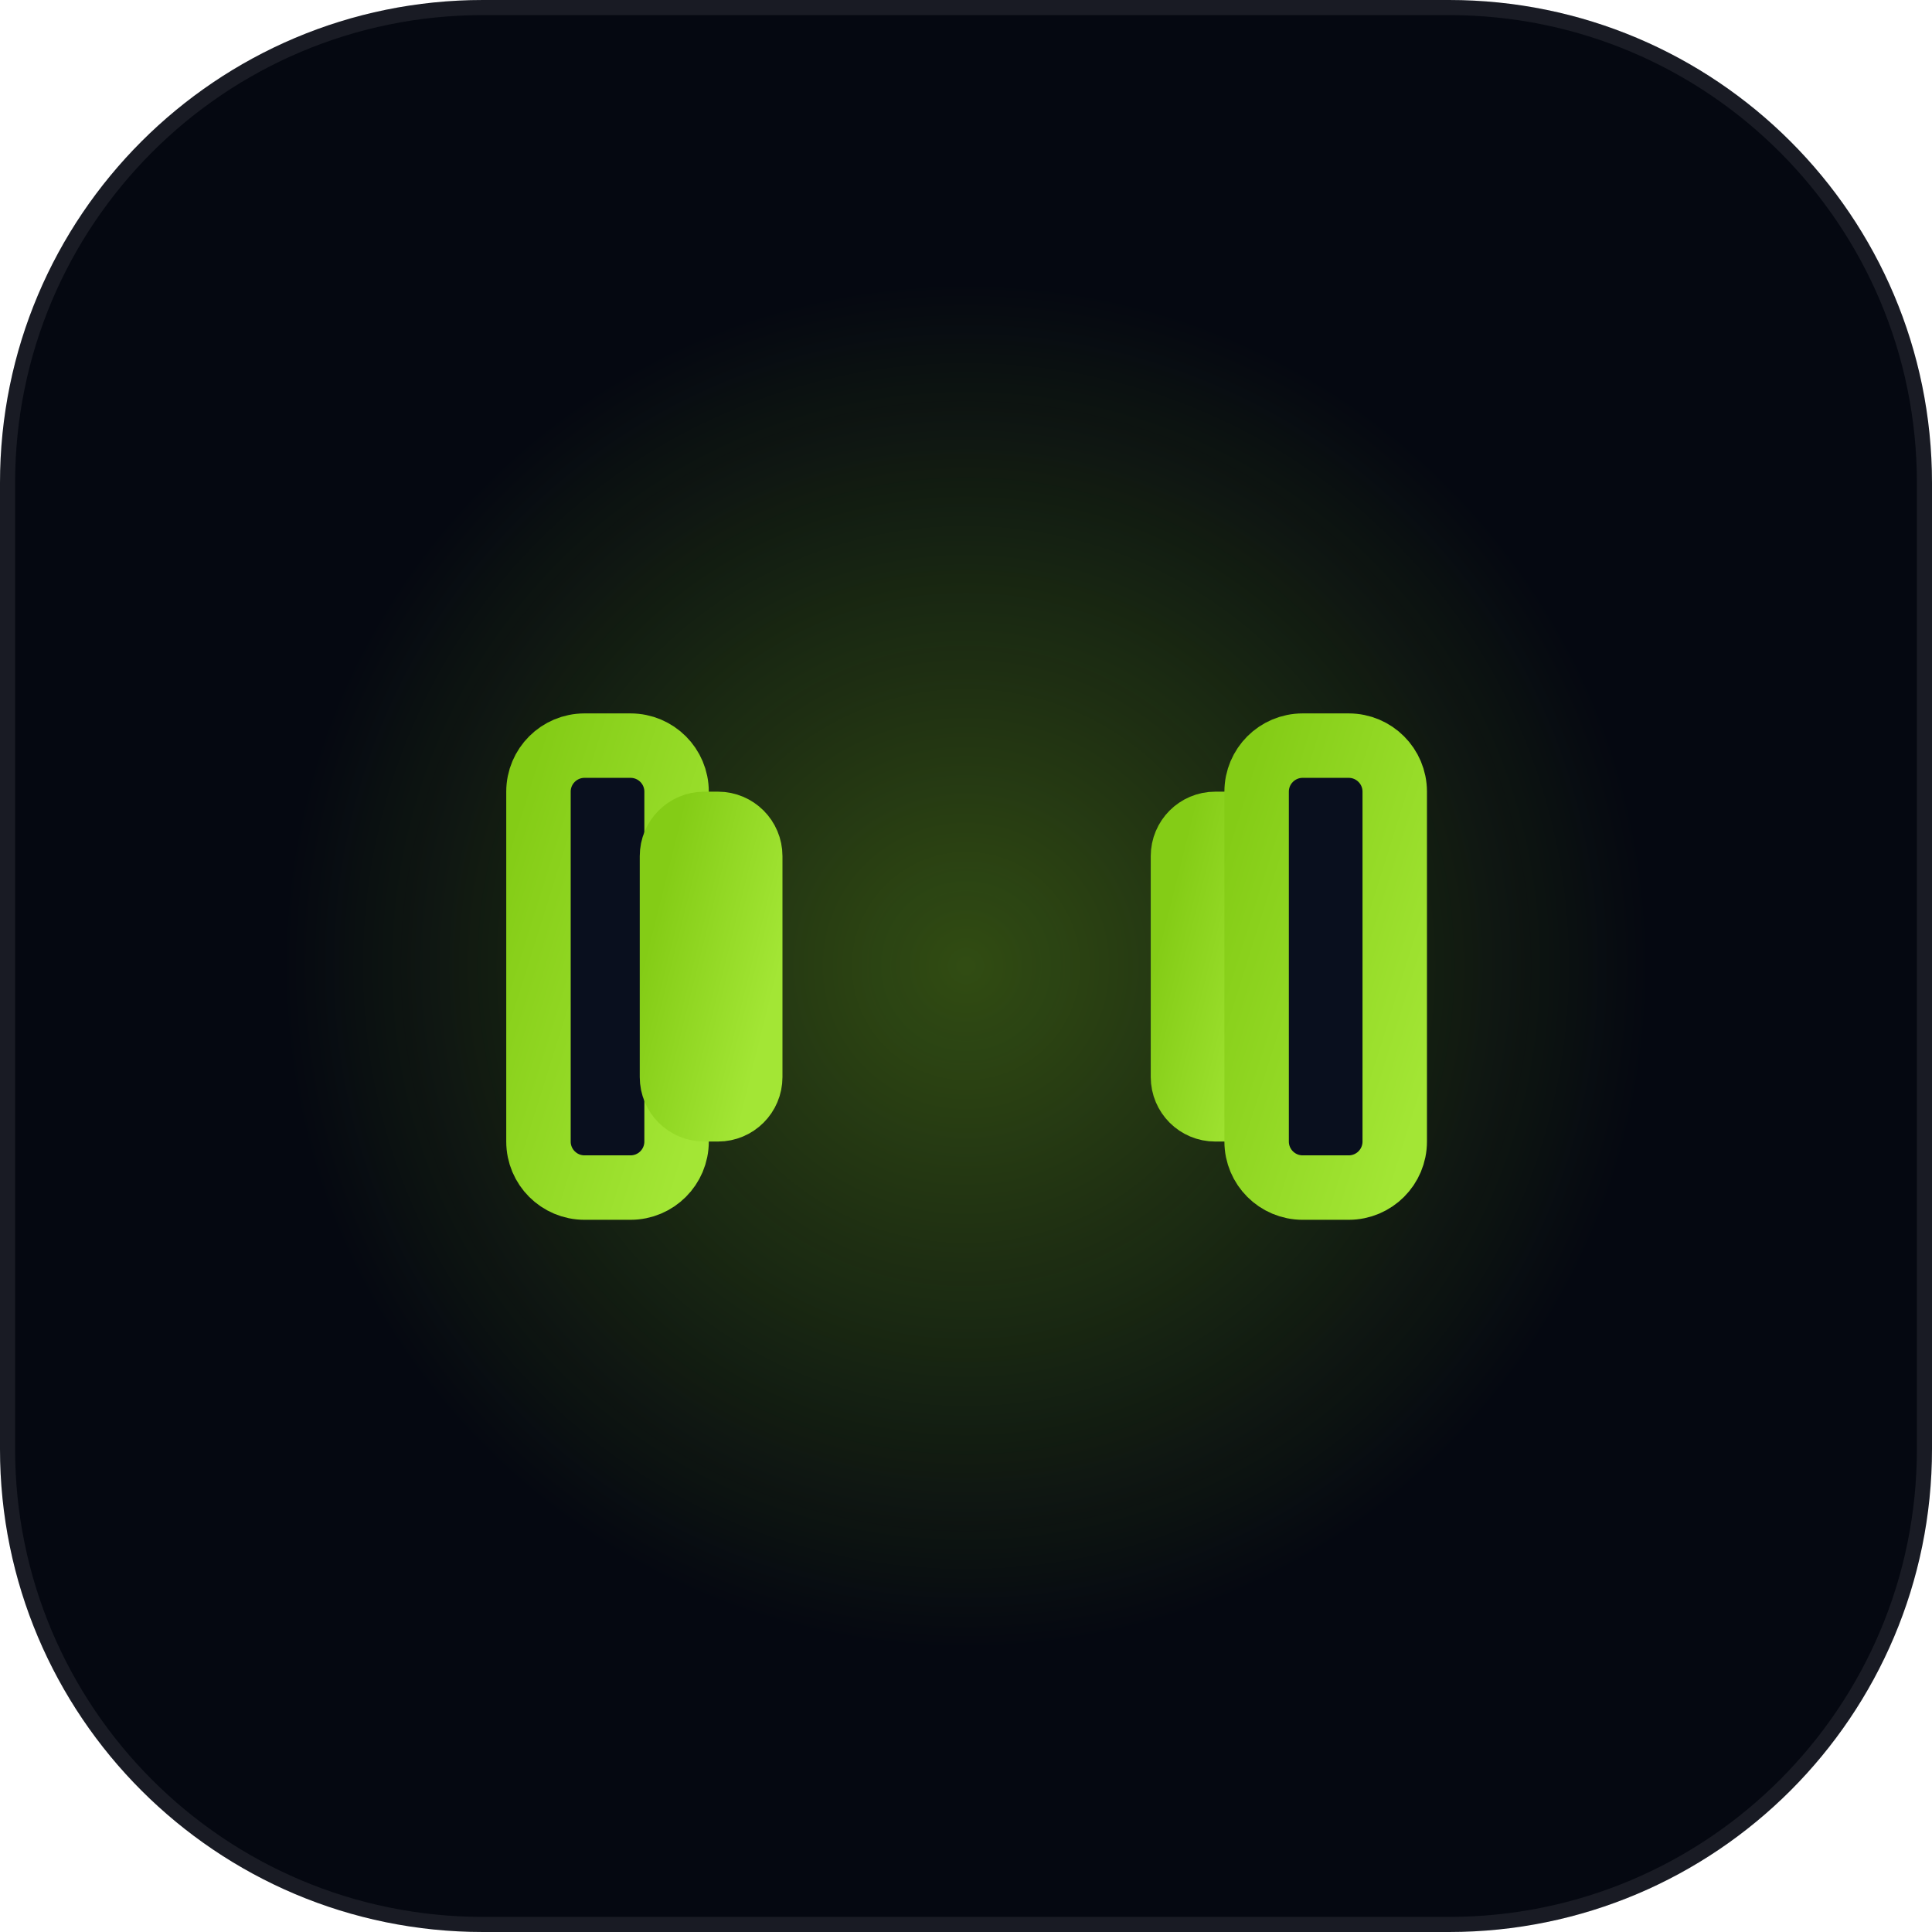
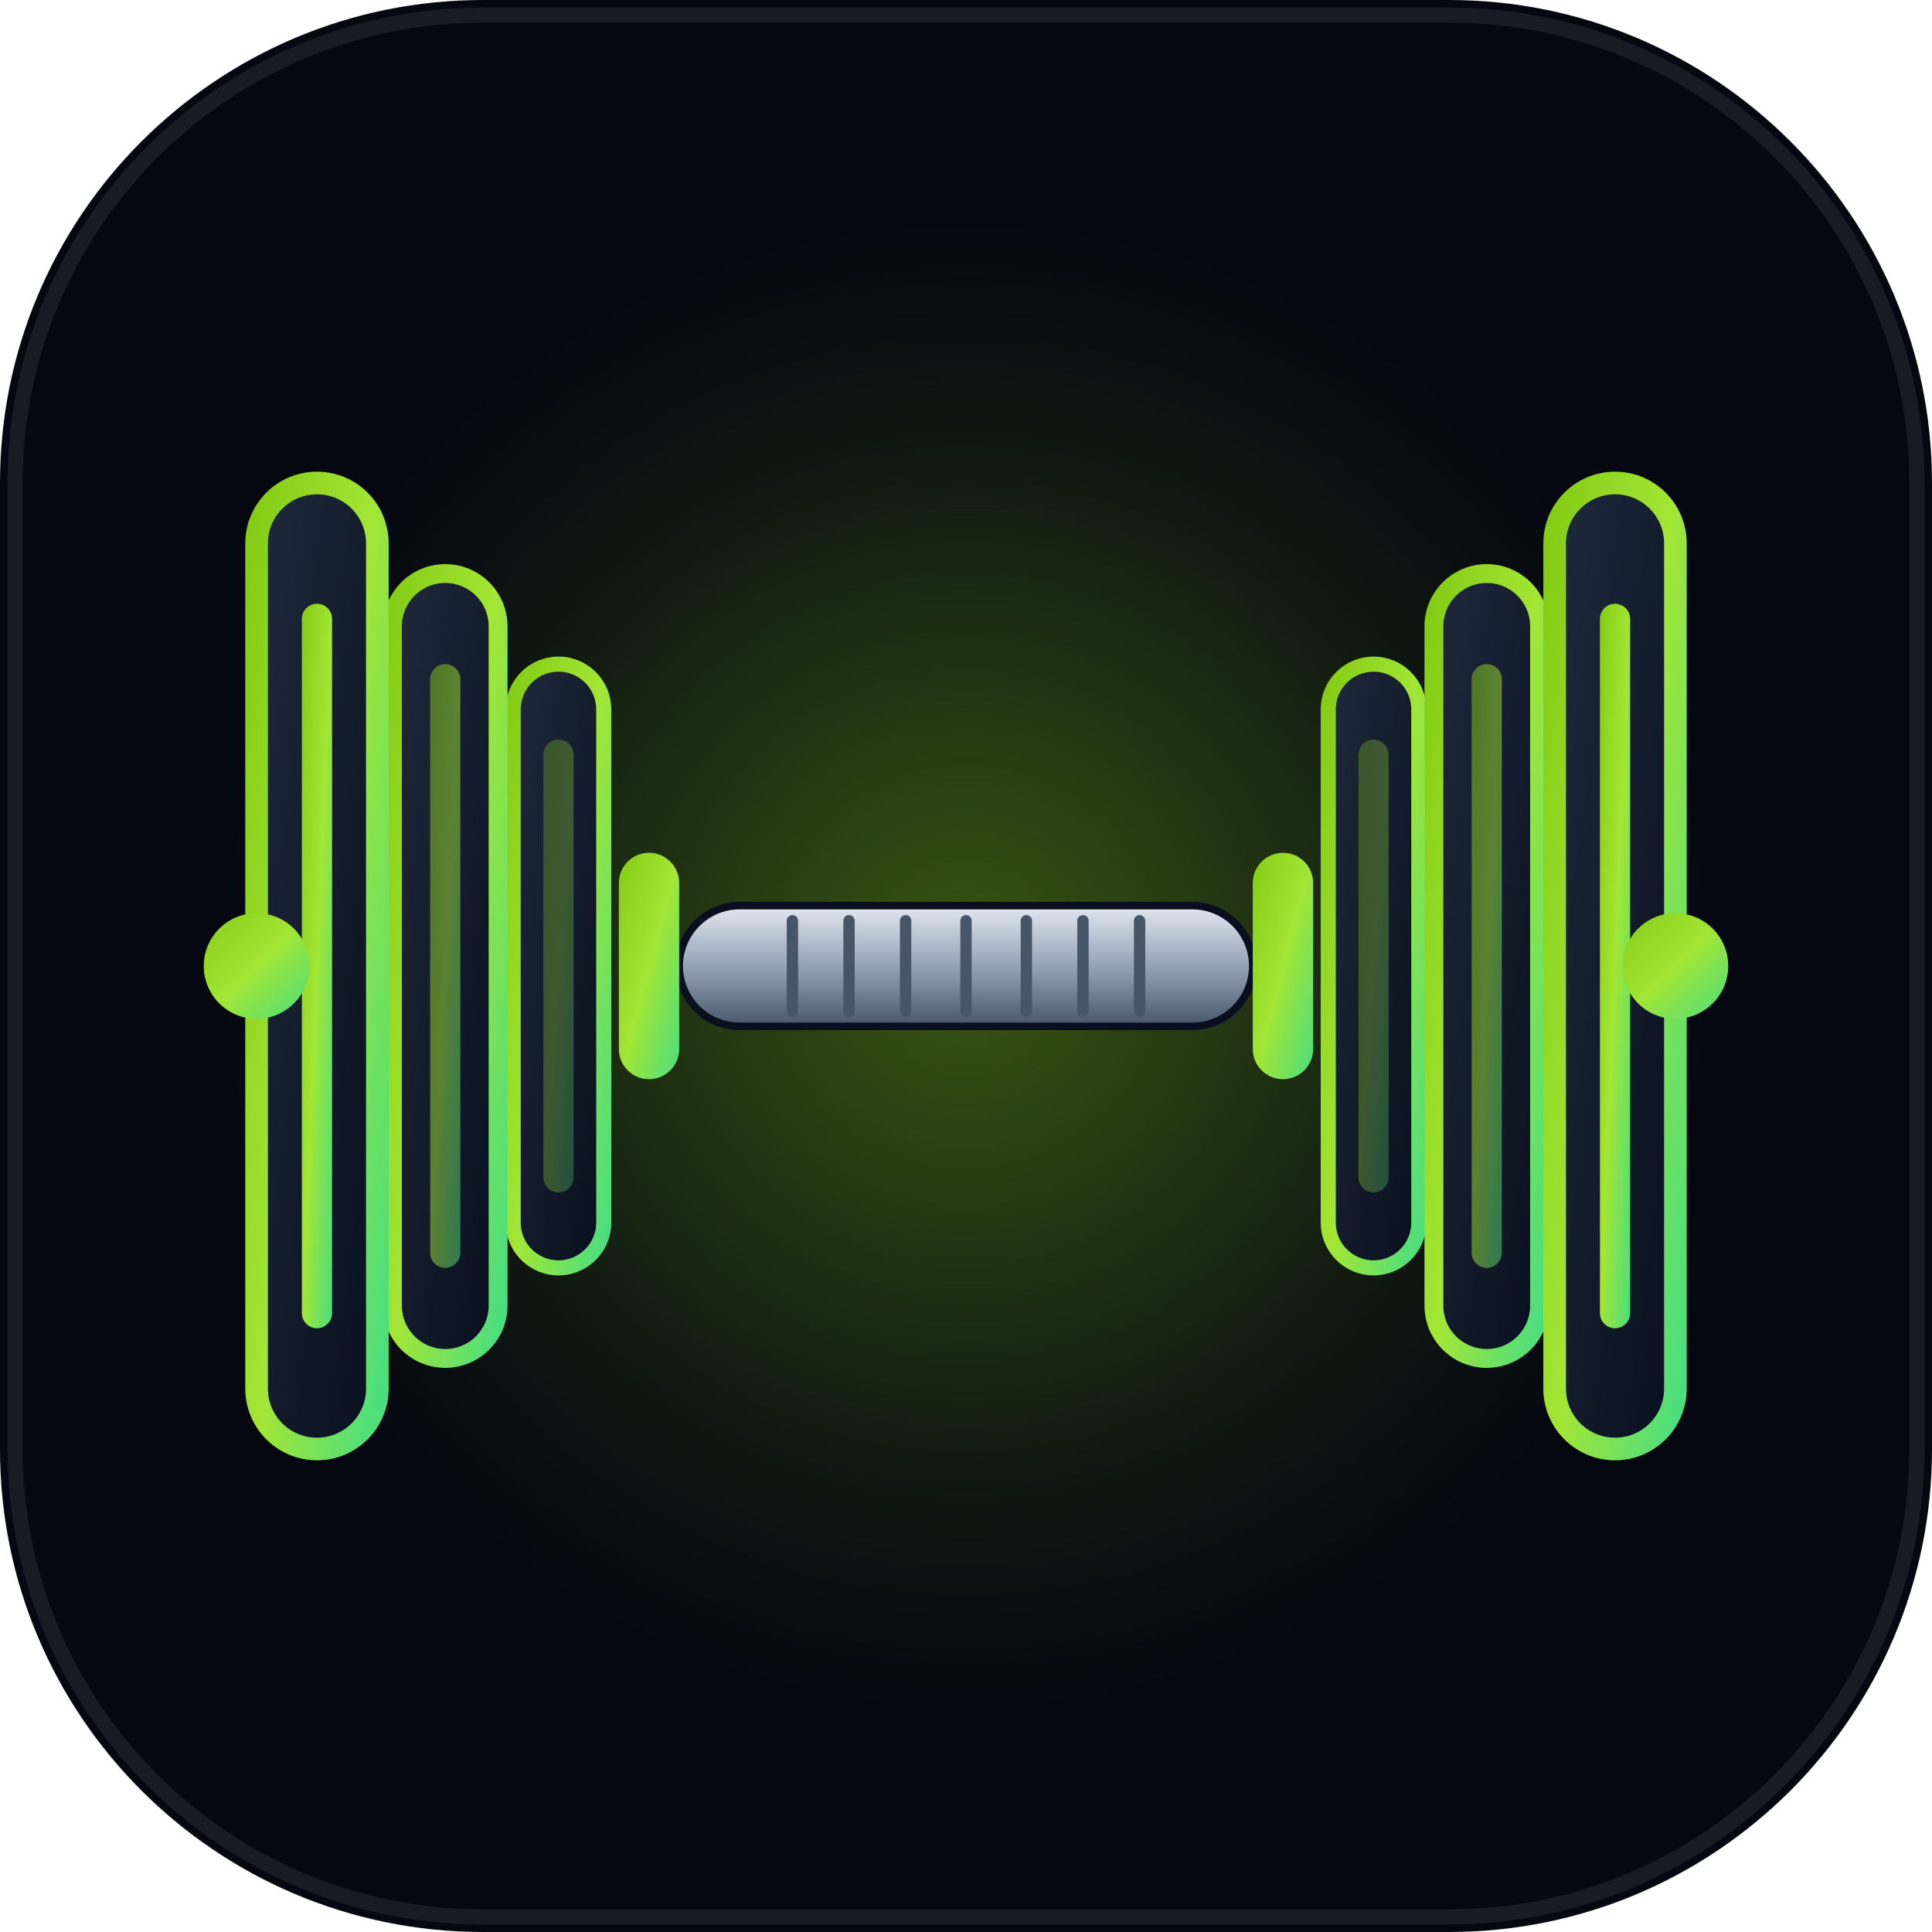
<svg xmlns="http://www.w3.org/2000/svg" viewBox="0 0 512 512">
  <defs>
    <linearGradient id="limeGrad" x1="0%" y1="0%" x2="100%" y2="100%">
      <stop offset="0%" stop-color="#84CC16" />
-       <stop offset="100%" stop-color="#A3E635" />
+       <stop offset="50%" stop-color="#A3E635" />
+       <stop offset="100%" stop-color="#4ADE80" />
    </linearGradient>
-     <radialGradient id="glow" cx="50%" cy="50%" r="50%">
-       <stop offset="0%" stop-color="#84CC16" stop-opacity="0.35" />
+     <linearGradient id="barGrad" x1="0%" y1="0%" x2="0%" y2="100%">
+       <stop offset="0%" stop-color="#E2E8F0" />
+       <stop offset="50%" stop-color="#94A3B8" />
+       <stop offset="100%" stop-color="#475569" />
+     </linearGradient>
+     <linearGradient id="plateDark" x1="0%" y1="0%" x2="100%" y2="100%">
+       <stop offset="0%" stop-color="#1E293B" />
+       <stop offset="100%" stop-color="#090F1E" />
+     </linearGradient>
+     <radialGradient id="neonGlow" cx="50%" cy="50%" r="50%">
+       <stop offset="0%" stop-color="#84CC16" stop-opacity="0.4" />
+       <stop offset="70%" stop-color="#84CC16" stop-opacity="0.08" />
      <stop offset="100%" stop-color="#84CC16" stop-opacity="0" />
    </radialGradient>
  </defs>
  <rect width="512" height="512" rx="128" fill="#050811" />
-   <rect width="508" height="508" x="2" y="2" rx="126" fill="none" stroke="rgba(255,255,255,0.08)" stroke-width="4" />
-   <circle cx="256" cy="256" r="180" fill="url(#glow)" />
-   <g transform="translate(100, 100) scale(0.61)" fill="none" stroke="url(#limeGrad)" stroke-width="32" stroke-linecap="round" stroke-linejoin="round">
-     <rect x="70" y="160" width="60" height="192" rx="20" fill="#090F1E" stroke="url(#limeGrad)" stroke-width="28" />
-     <rect x="130" y="196" width="30" height="120" rx="12" fill="#84CC16" />
-     <line x1="160" y1="256" x2="352" y2="256" stroke="url(#limeGrad)" stroke-width="36" />
-     <rect x="352" y="196" width="30" height="120" rx="12" fill="#84CC16" />
-     <rect x="382" y="160" width="60" height="192" rx="20" fill="#090F1E" stroke="url(#limeGrad)" stroke-width="28" />
+   <rect width="504" height="504" x="4" y="4" rx="124" fill="none" stroke="rgba(255,255,255,0.08)" stroke-width="4" />
+   <circle cx="256" cy="256" r="200" fill="url(#neonGlow)" />
+   <g transform="translate(0, 0)">
+     <rect x="180" y="240" width="152" height="32" rx="16" fill="url(#barGrad)" stroke="#090F1E" stroke-width="2" />
+     <line x1="210" y1="244" x2="210" y2="268" stroke="#475569" stroke-width="3" stroke-linecap="round" />
+     <line x1="225" y1="244" x2="225" y2="268" stroke="#475569" stroke-width="3" stroke-linecap="round" />
+     <line x1="240" y1="244" x2="240" y2="268" stroke="#475569" stroke-width="3" stroke-linecap="round" />
+     <line x1="256" y1="244" x2="256" y2="268" stroke="#475569" stroke-width="3" stroke-linecap="round" />
+     <line x1="272" y1="244" x2="272" y2="268" stroke="#475569" stroke-width="3" stroke-linecap="round" />
+     <line x1="287" y1="244" x2="287" y2="268" stroke="#475569" stroke-width="3" stroke-linecap="round" />
+     <line x1="302" y1="244" x2="302" y2="268" stroke="#475569" stroke-width="3" stroke-linecap="round" />
+     <rect x="164" y="226" width="16" height="60" rx="8" fill="url(#limeGrad)" />
+     <rect x="332" y="226" width="16" height="60" rx="8" fill="url(#limeGrad)" />
+     <rect x="136" y="176" width="24" height="160" rx="12" fill="url(#plateDark)" stroke="url(#limeGrad)" stroke-width="4" />
+     <rect x="144" y="196" width="8" height="120" rx="4" fill="url(#limeGrad)" opacity="0.3" />
+     <rect x="104" y="152" width="28" height="208" rx="14" fill="url(#plateDark)" stroke="url(#limeGrad)" stroke-width="5" />
+     <rect x="114" y="176" width="8" height="160" rx="4" fill="url(#limeGrad)" opacity="0.5" />
+     <rect x="68" y="128" width="32" height="256" rx="16" fill="url(#plateDark)" stroke="url(#limeGrad)" stroke-width="6" />
+     <rect x="80" y="160" width="8" height="192" rx="4" fill="url(#limeGrad)" />
+     <circle cx="68" cy="256" r="14" fill="url(#limeGrad)" />
+     <rect x="352" y="176" width="24" height="160" rx="12" fill="url(#plateDark)" stroke="url(#limeGrad)" stroke-width="4" />
+     <rect x="360" y="196" width="8" height="120" rx="4" fill="url(#limeGrad)" opacity="0.3" />
+     <rect x="380" y="152" width="28" height="208" rx="14" fill="url(#plateDark)" stroke="url(#limeGrad)" stroke-width="5" />
+     <rect x="390" y="176" width="8" height="160" rx="4" fill="url(#limeGrad)" opacity="0.5" />
+     <rect x="412" y="128" width="32" height="256" rx="16" fill="url(#plateDark)" stroke="url(#limeGrad)" stroke-width="6" />
+     <rect x="424" y="160" width="8" height="192" rx="4" fill="url(#limeGrad)" />
+     <circle cx="444" cy="256" r="14" fill="url(#limeGrad)" />
  </g>
</svg>
